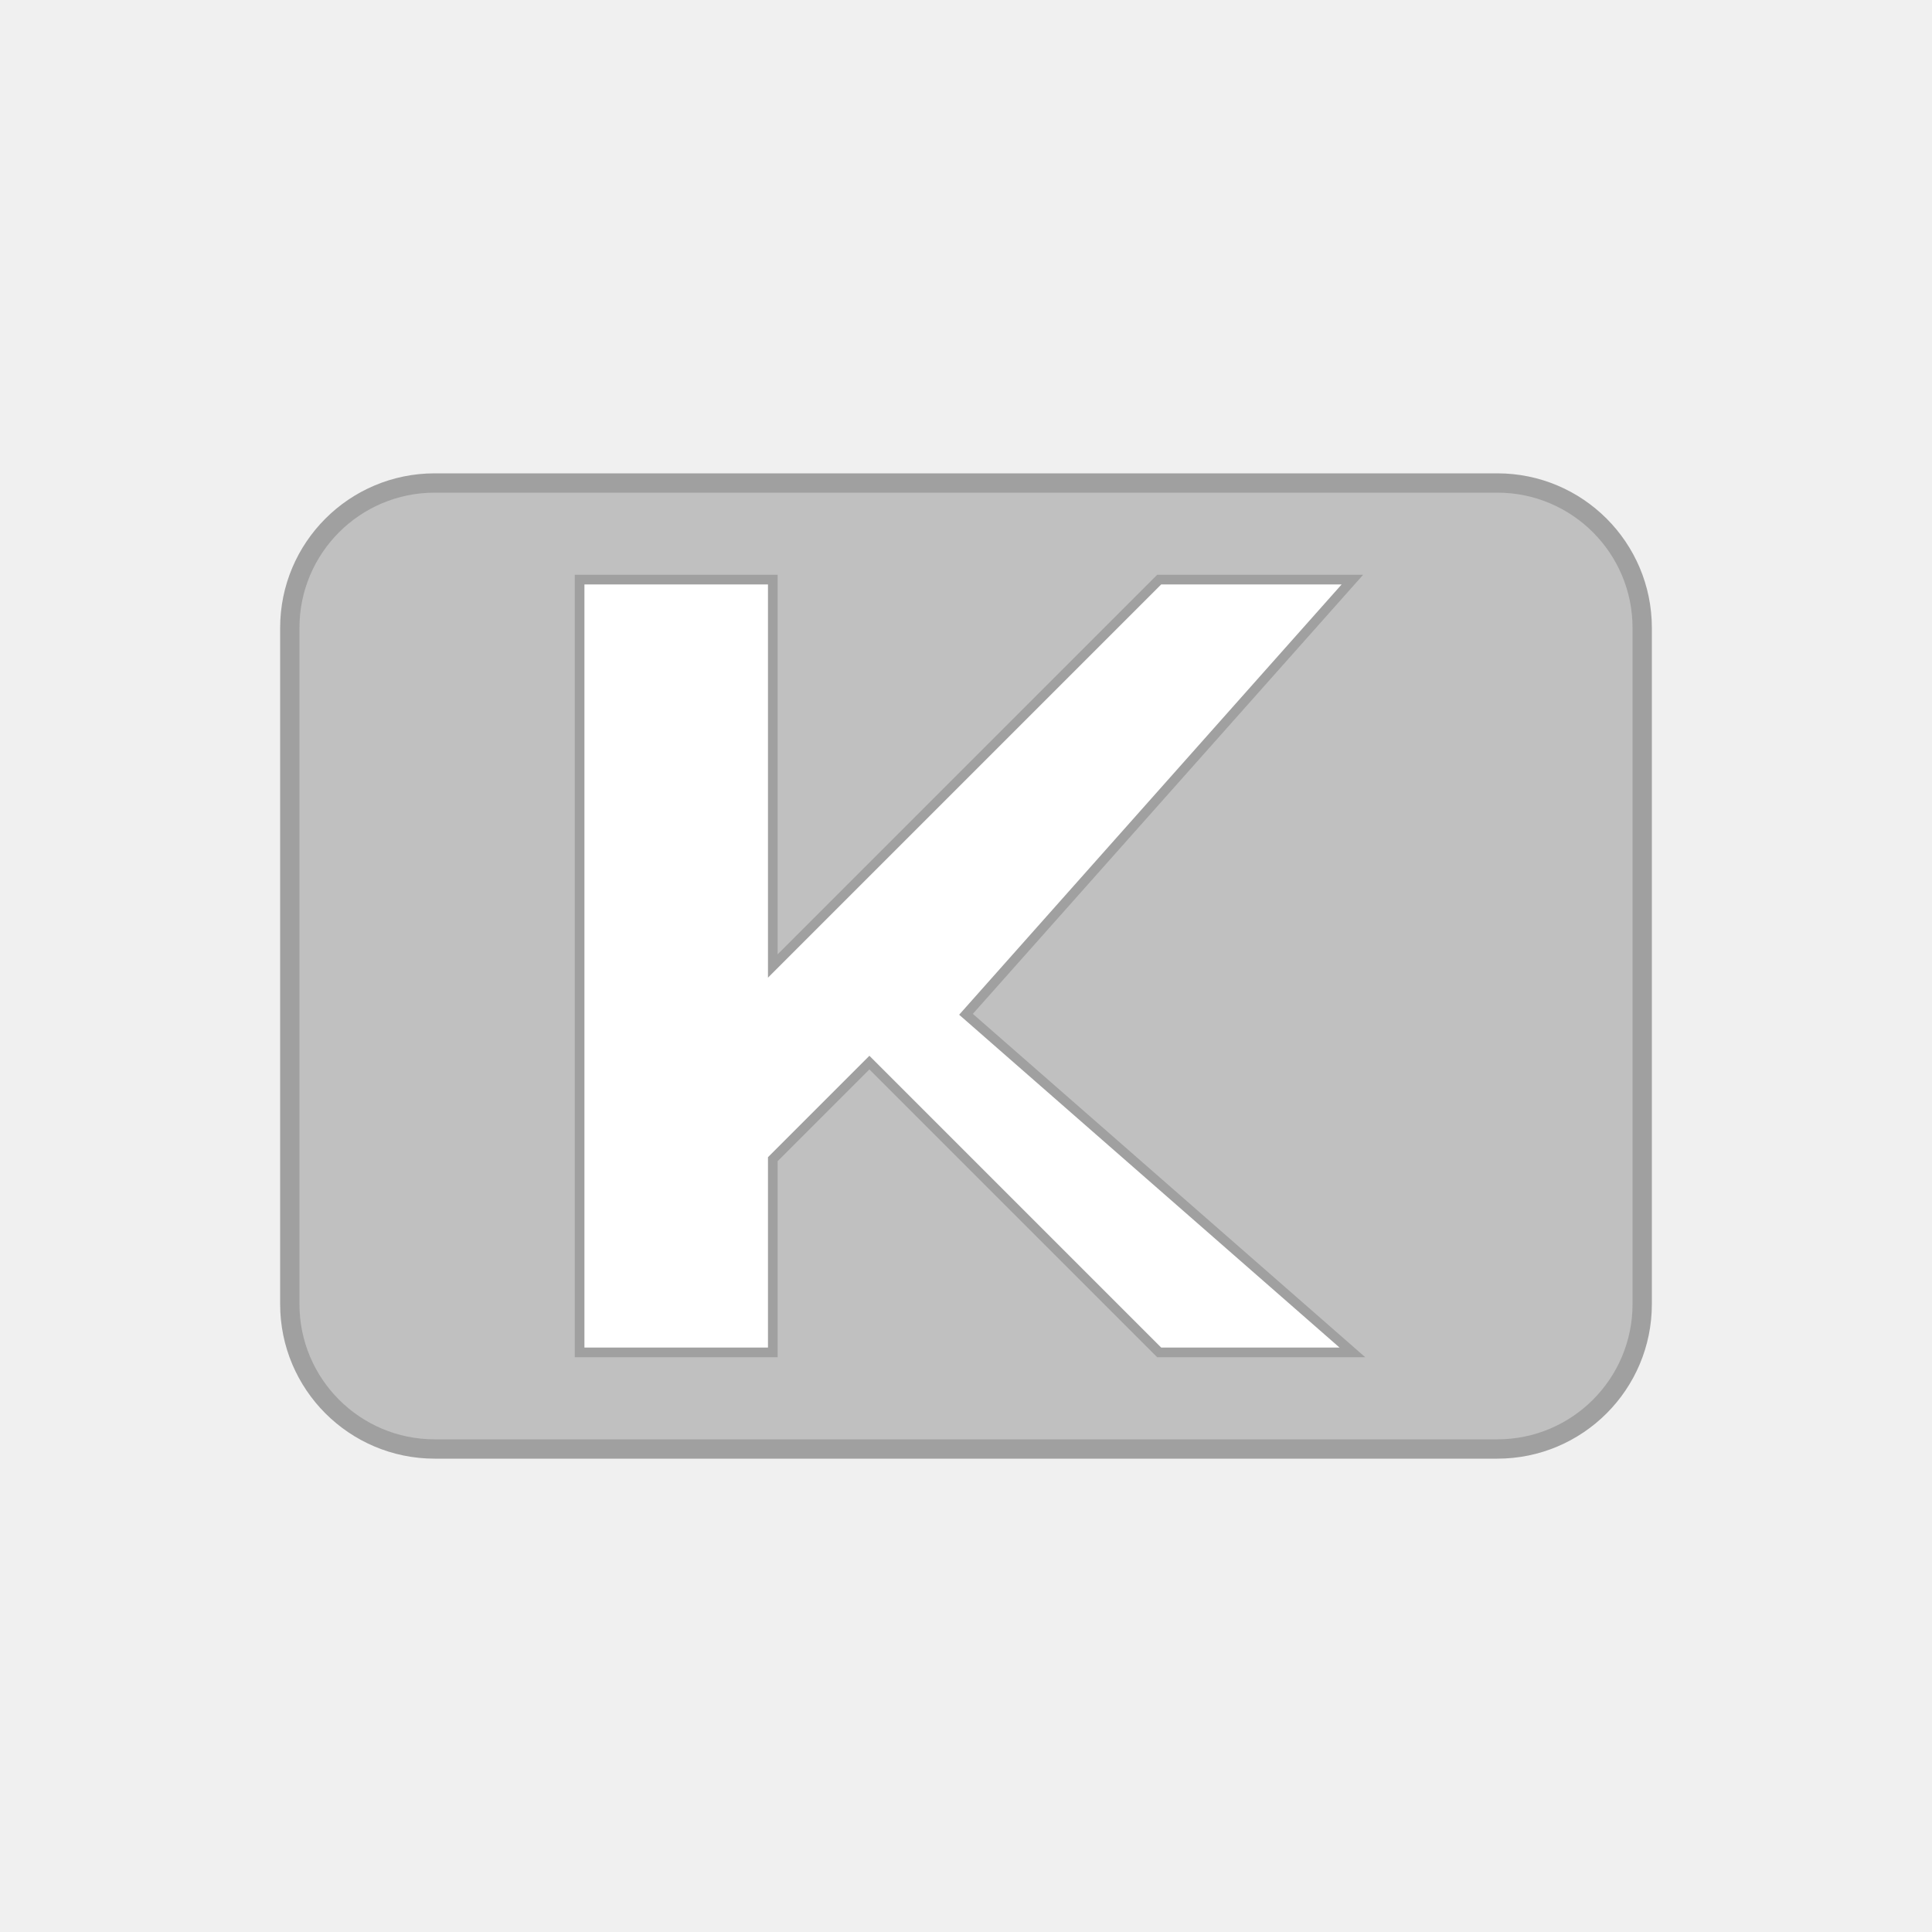
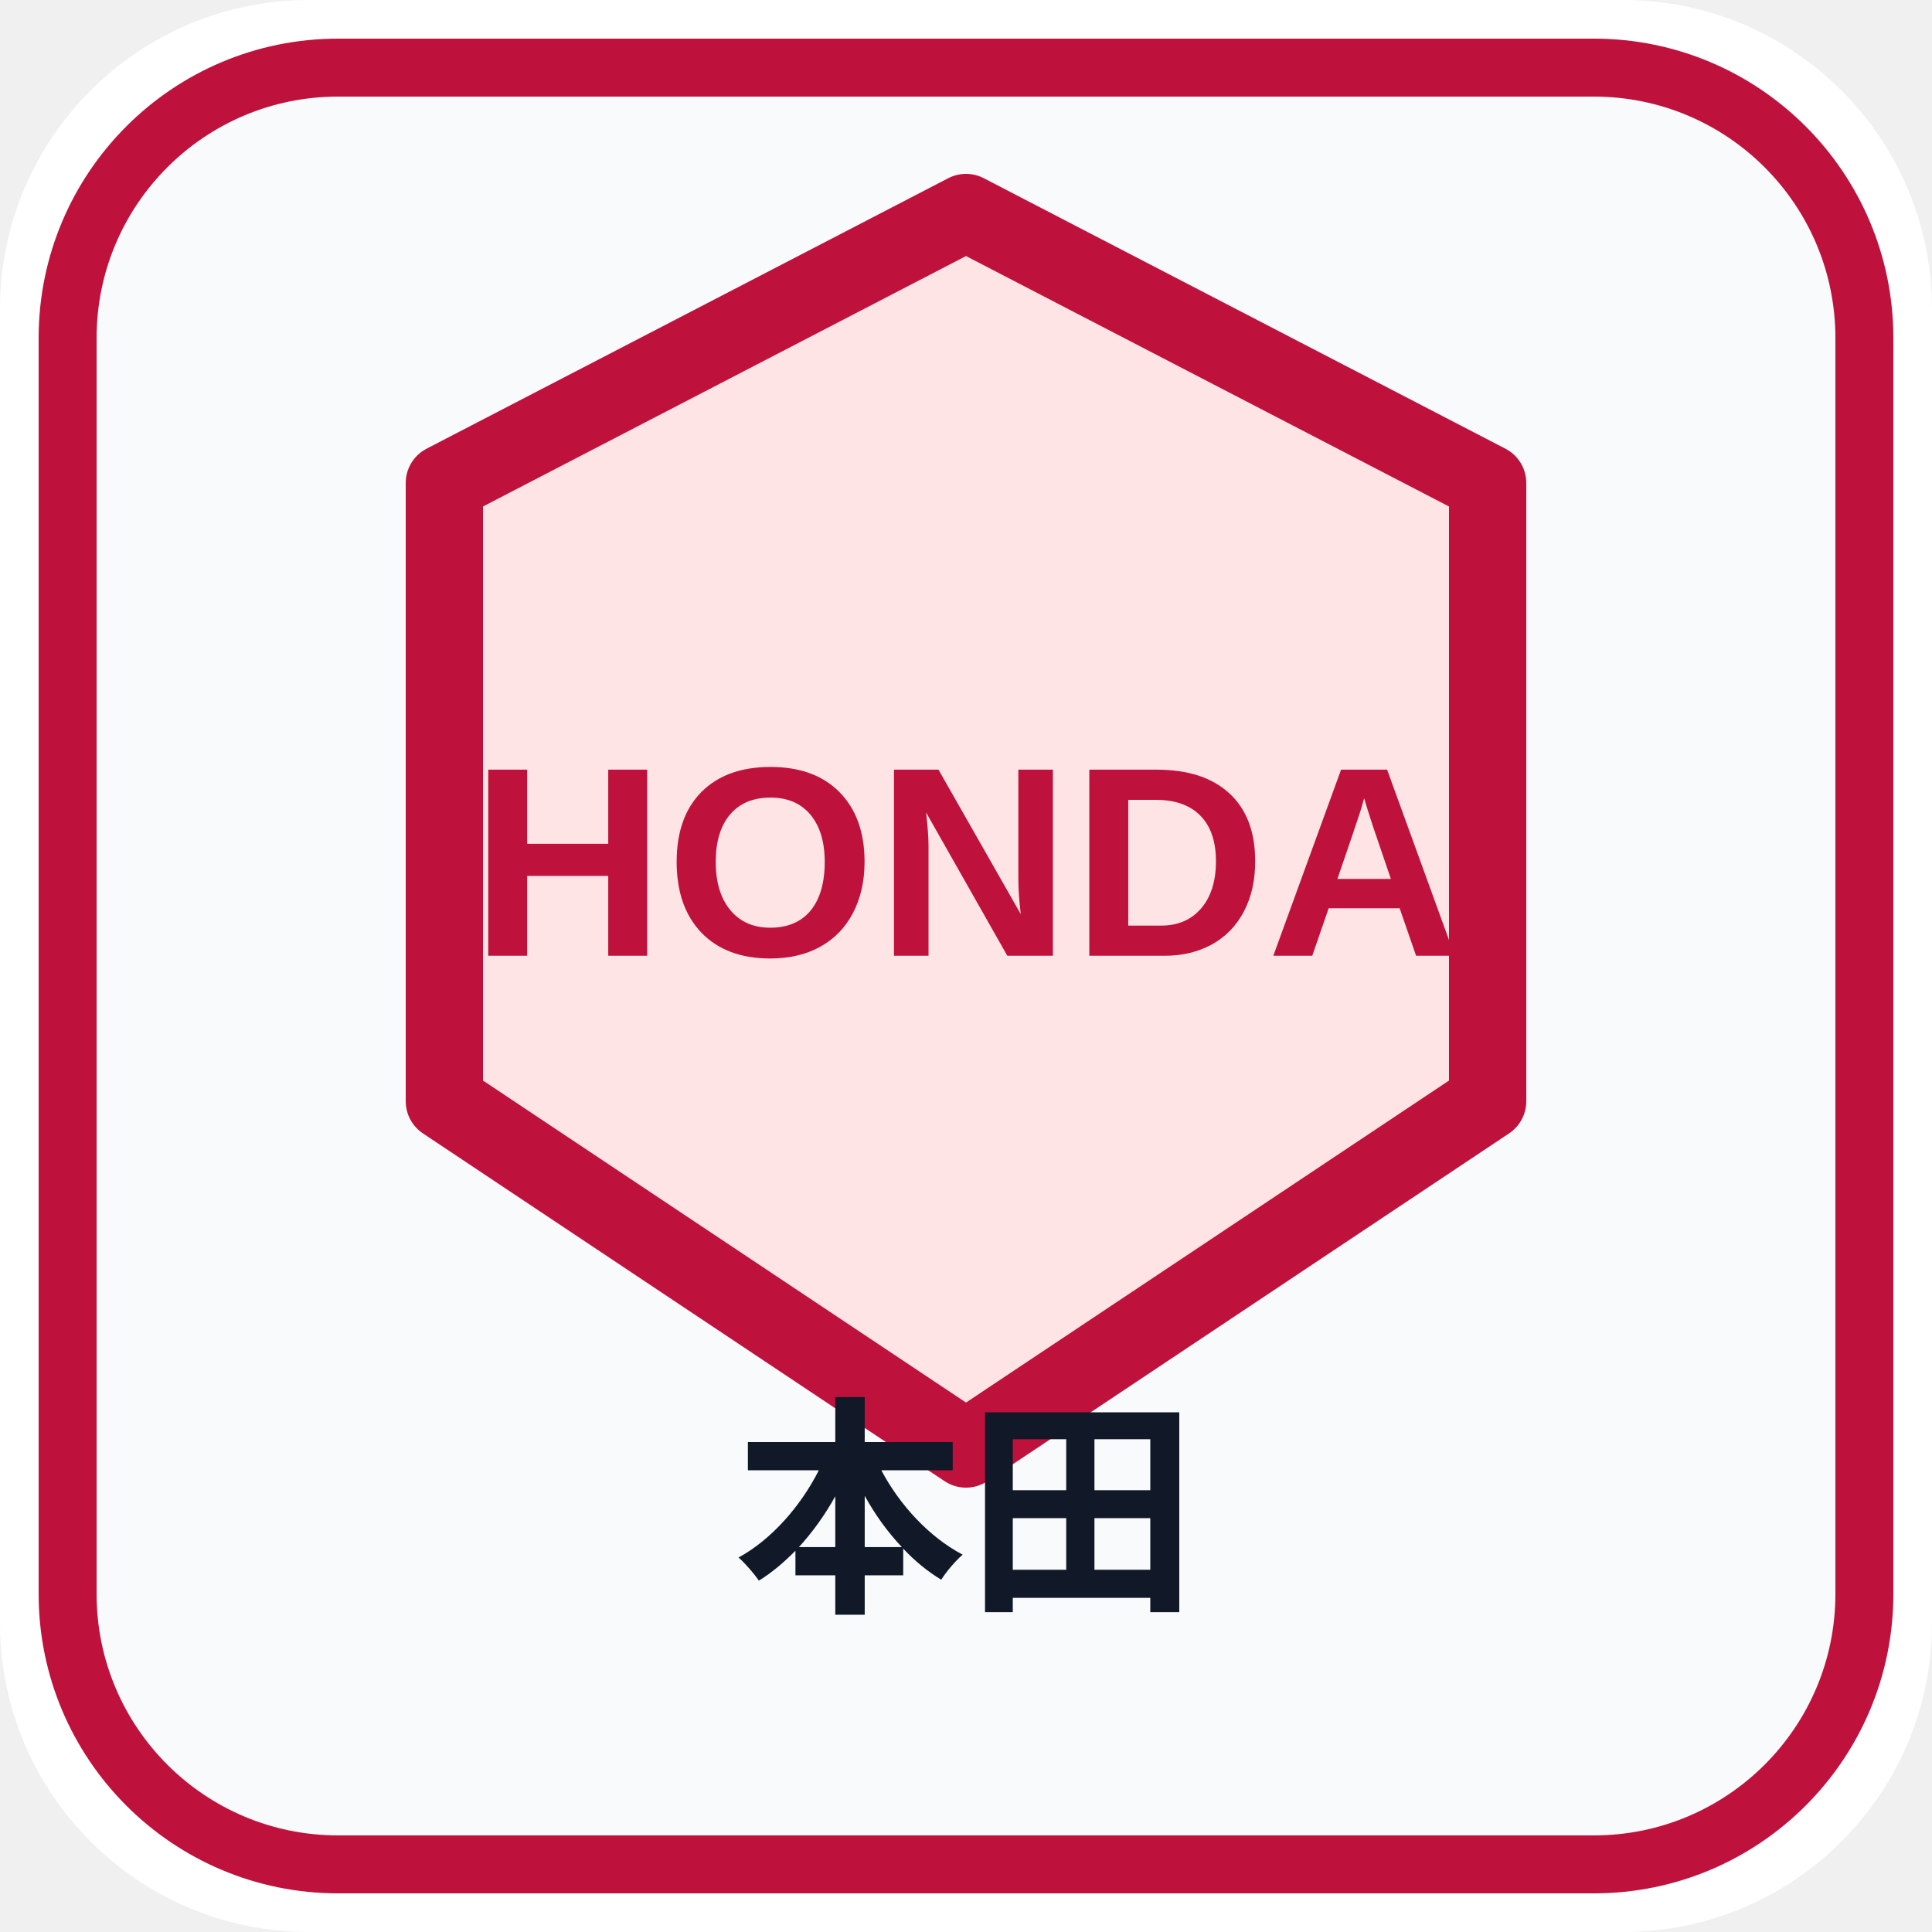
- <svg xmlns="http://www.w3.org/2000/svg" viewBox="0 0 200 200">
-   <rect x="30" y="50" width="140" height="100" rx="15" fill="#C0C0C0" stroke="#A0A0A0" stroke-width="2" />
-   <path d="M60 140 L60 60 L80 60 L80 100 L120 60 L140 60 L100 105 L140 140 L120 140 L90 110 L80 120 L80 140 Z" fill="#FFFFFF" stroke="#A0A0A0" stroke-width="1" />
+ <svg xmlns="http://www.w3.org/2000/svg" viewBox="0 0 200 200" role="img" aria-label="本田 Honda">
+   <rect width="200" height="200" rx="32" fill="white" />
+   <rect x="7" y="7" width="186" height="186" rx="28" fill="#F8FAFC" stroke="#BE123C" stroke-width="6" />
+   <path d="M100 22 L154 50 L154 114 L100 150 L46 114 L46 50 Z" fill="#FFE4E6" stroke="#BE123C" stroke-width="8" stroke-linejoin="round" />
+   <text x="100" y="91" text-anchor="middle" dominant-baseline="middle" font-family="Arial, Helvetica, sans-serif" font-size="28" font-weight="900" fill="#BE123C">HONDA</text>
+   <text x="100" y="165" text-anchor="middle" font-family="Arial, sans-serif" font-size="24" font-weight="800" fill="#111827">本田</text>
</svg>
